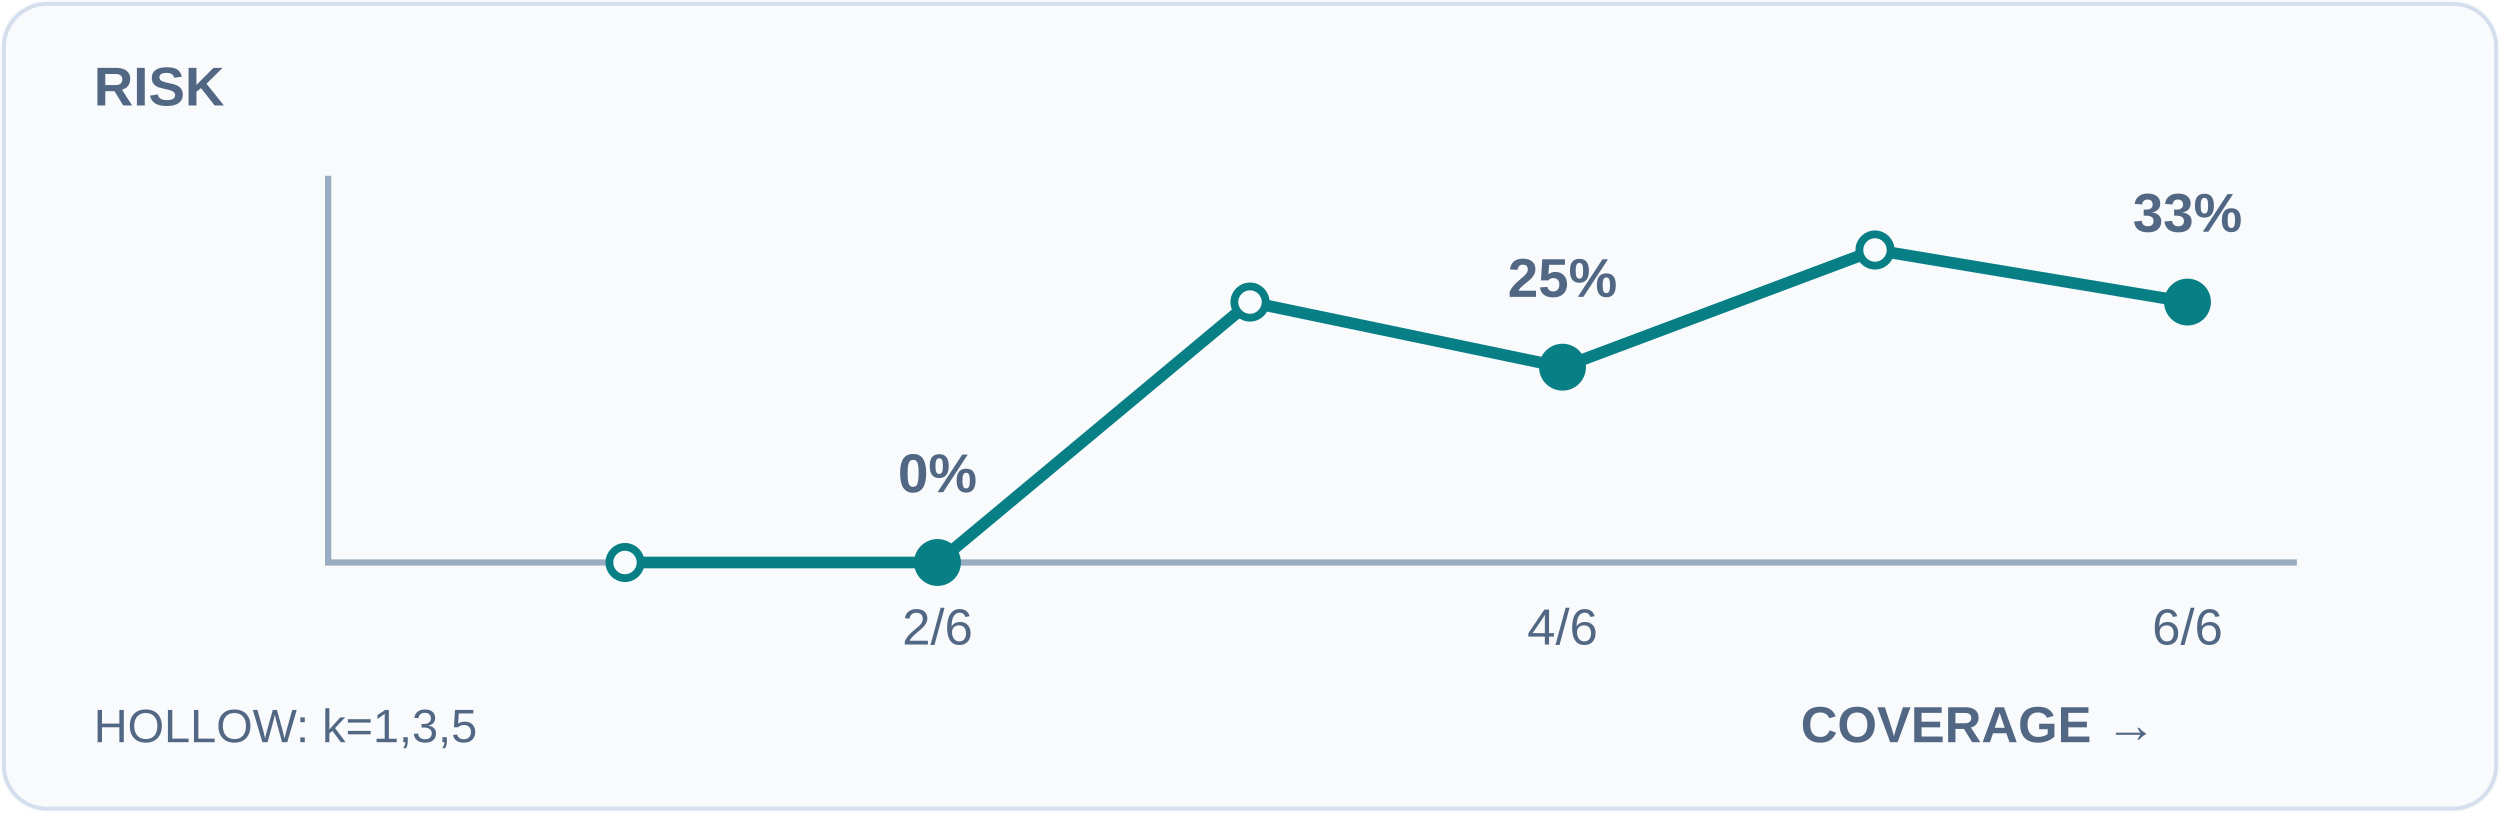
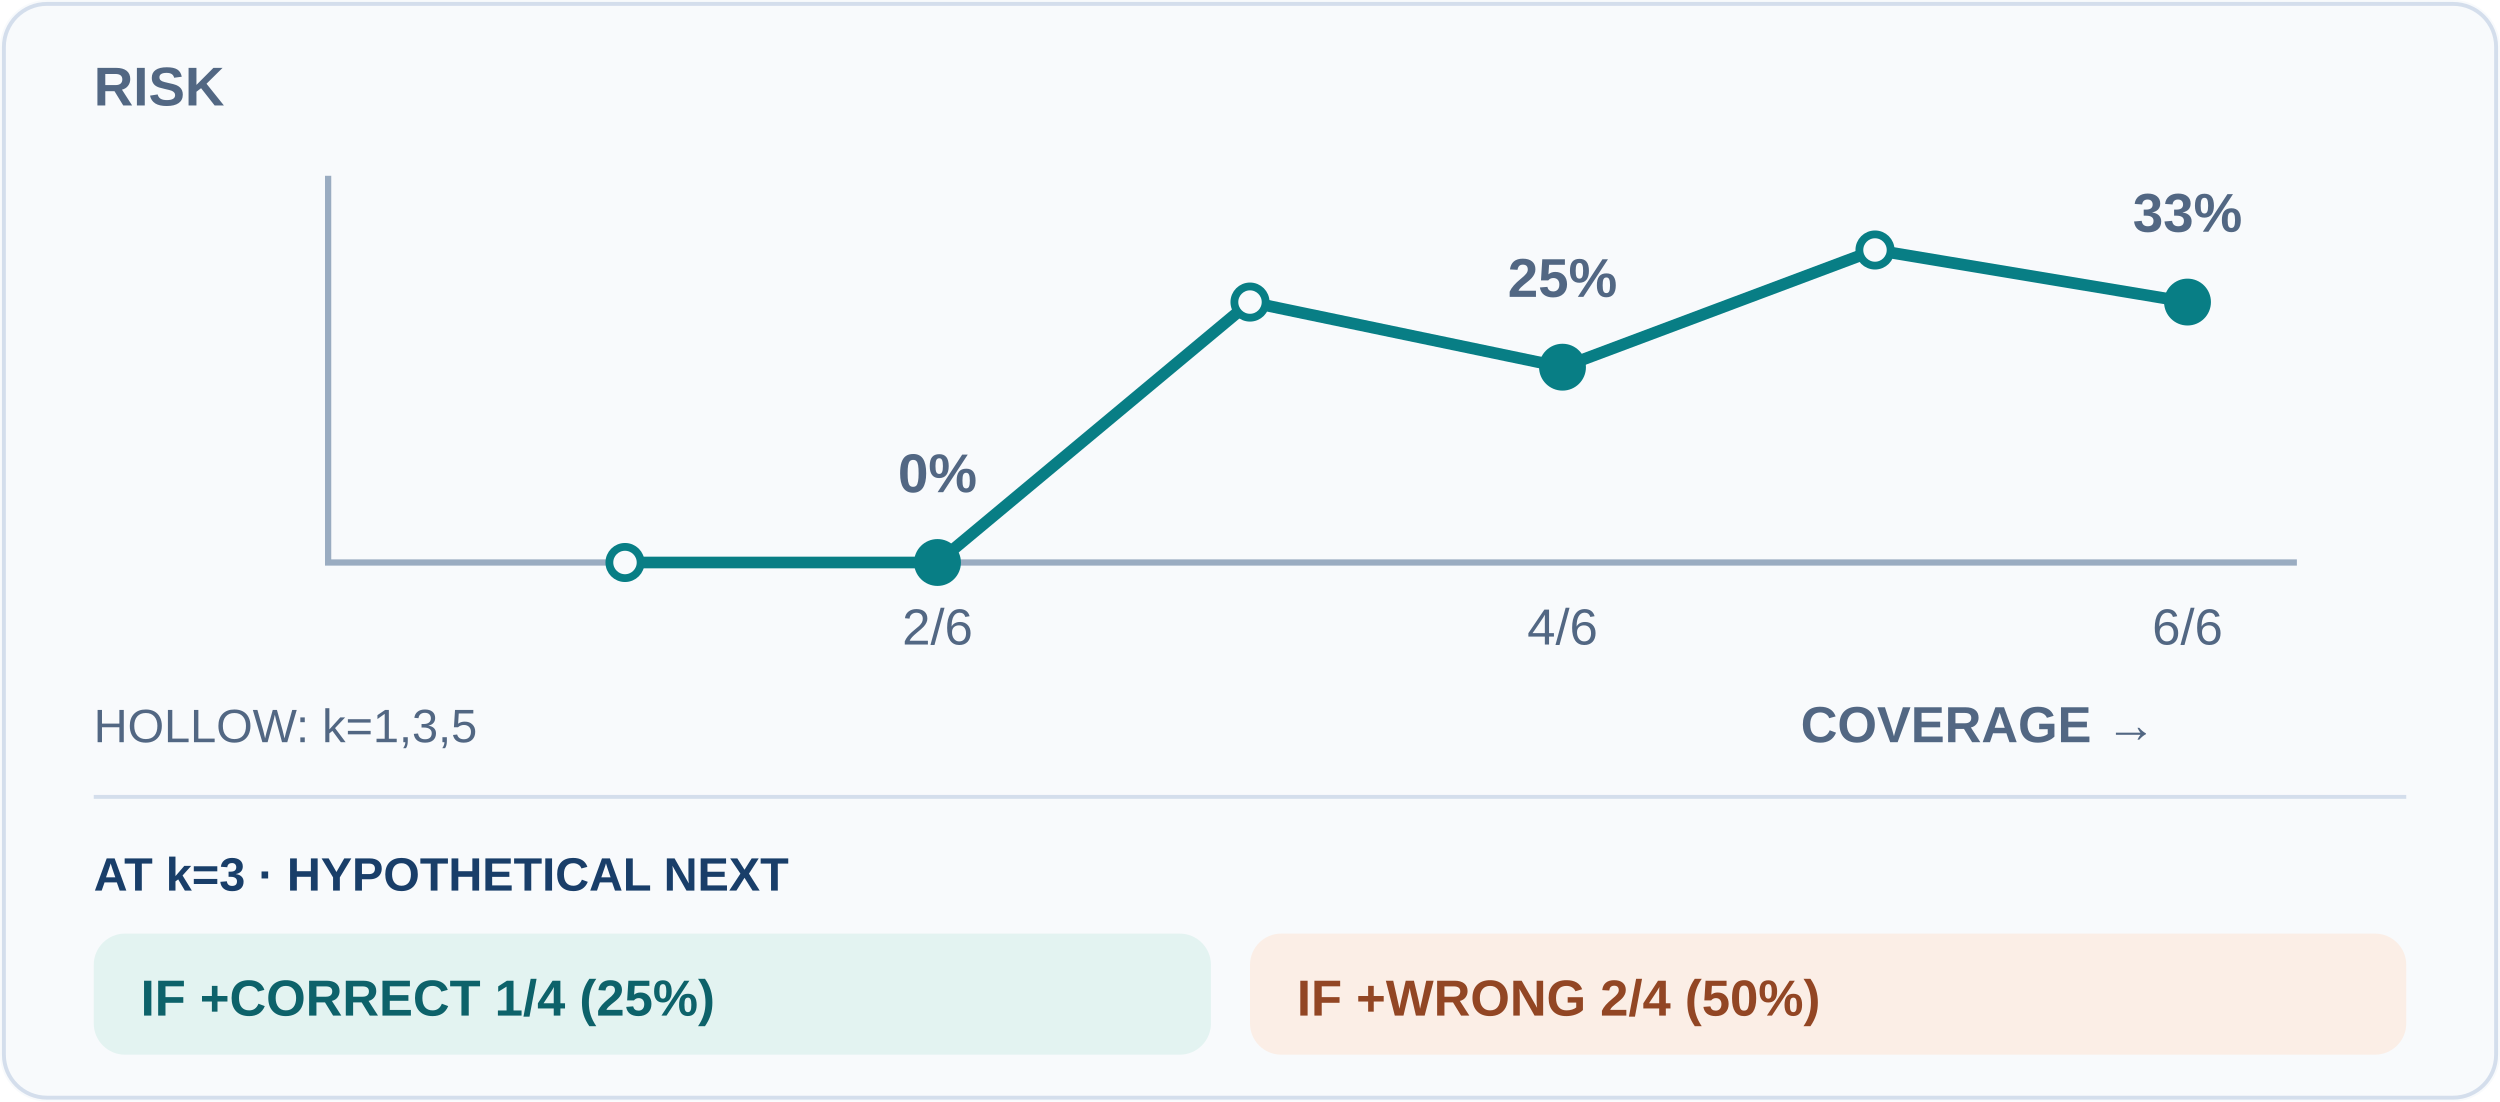
- <svg xmlns="http://www.w3.org/2000/svg" viewBox="0 0 640 208" role="img" aria-labelledby="title desc">
-   <rect width="640" height="208" rx="12" fill="#f8fafc" />
-   <rect x="1" y="1" width="638" height="206" rx="11" fill="none" stroke="#d4deec" />
+ <svg xmlns="http://www.w3.org/2000/svg" viewBox="0 0 640 282" role="img" aria-labelledby="title desc">
+   <rect width="640" height="282" rx="12" fill="#f8fafc" />
+   <rect x="1" y="1" width="638" height="280" rx="11" fill="none" stroke="#d4deec" />
  <text x="24" y="27" fill="#526783" font-family="Arial,sans-serif" font-size="14" font-weight="bold">RISK</text>
  <path d="M84 45V144H588" fill="none" stroke="#9aacc1" stroke-width="1.6" />
  <polyline points="160.00,144.00 240.00,144.00 320.00,77.33 400.00,94.00 480.00,64.00 560.00,77.33" fill="none" stroke="#087e85" stroke-width="3" stroke-linecap="round" stroke-linejoin="round" />
  <circle cx="160.00" cy="144.00" r="4" fill="#f8fafc" stroke="#087e85" stroke-width="2" data-risk-k="1" />
  <circle cx="240.00" cy="144.00" r="6" fill="#087e85" data-risk-k="2" />
  <circle cx="320.00" cy="77.33" r="4" fill="#f8fafc" stroke="#087e85" stroke-width="2" data-risk-k="3" />
  <circle cx="400.00" cy="94.00" r="6" fill="#087e85" data-risk-k="4" />
  <circle cx="480.00" cy="64.00" r="4" fill="#f8fafc" stroke="#087e85" stroke-width="2" data-risk-k="5" />
  <circle cx="560.00" cy="77.33" r="6" fill="#087e85" data-risk-k="6" />
  <text x="240.00" y="126.00" fill="#526783" font-family="Arial,sans-serif" font-size="14" font-weight="bold" text-anchor="middle">0%</text>
  <text x="240.00" y="165" fill="#526783" font-family="Arial,sans-serif" font-size="13" text-anchor="middle">2/6</text>
  <text x="400.00" y="76.00" fill="#526783" font-family="Arial,sans-serif" font-size="14" font-weight="bold" text-anchor="middle">25%</text>
  <text x="400.00" y="165" fill="#526783" font-family="Arial,sans-serif" font-size="13" text-anchor="middle">4/6</text>
  <text x="560.00" y="59.33" fill="#526783" font-family="Arial,sans-serif" font-size="14" font-weight="bold" text-anchor="middle">33%</text>
  <text x="560.00" y="165" fill="#526783" font-family="Arial,sans-serif" font-size="13" text-anchor="middle">6/6</text>
  <text x="24" y="190" fill="#526783" font-family="Arial,sans-serif" font-size="12">HOLLOW: k=1,3,5</text>
  <text x="461" y="190" fill="#526783" font-family="Arial,sans-serif" font-size="13" font-weight="bold">COVERAGE →</text>
+   <path d="M24 204H616" stroke="#d4deec" stroke-width="1" />
+   <text x="24" y="228" fill="#193e69" font-family="Arial,sans-serif" font-size="12" font-weight="bold">AT k=3 · HYPOTHETICAL NEXT</text>
+   <rect x="24" y="239" width="286" height="31" rx="8" fill="#e3f3f1" />
+   <rect x="320" y="239" width="296" height="31" rx="8" fill="#fbeee6" />
+   <text x="36" y="260" fill="#0d626a" font-family="Arial,sans-serif" font-size="13" font-weight="bold">IF +CORRECT   1/4 (25%)</text>
+   <text x="332" y="260" fill="#924624" font-family="Arial,sans-serif" font-size="13" font-weight="bold">IF +WRONG   2/4 (50%)</text>
</svg>
